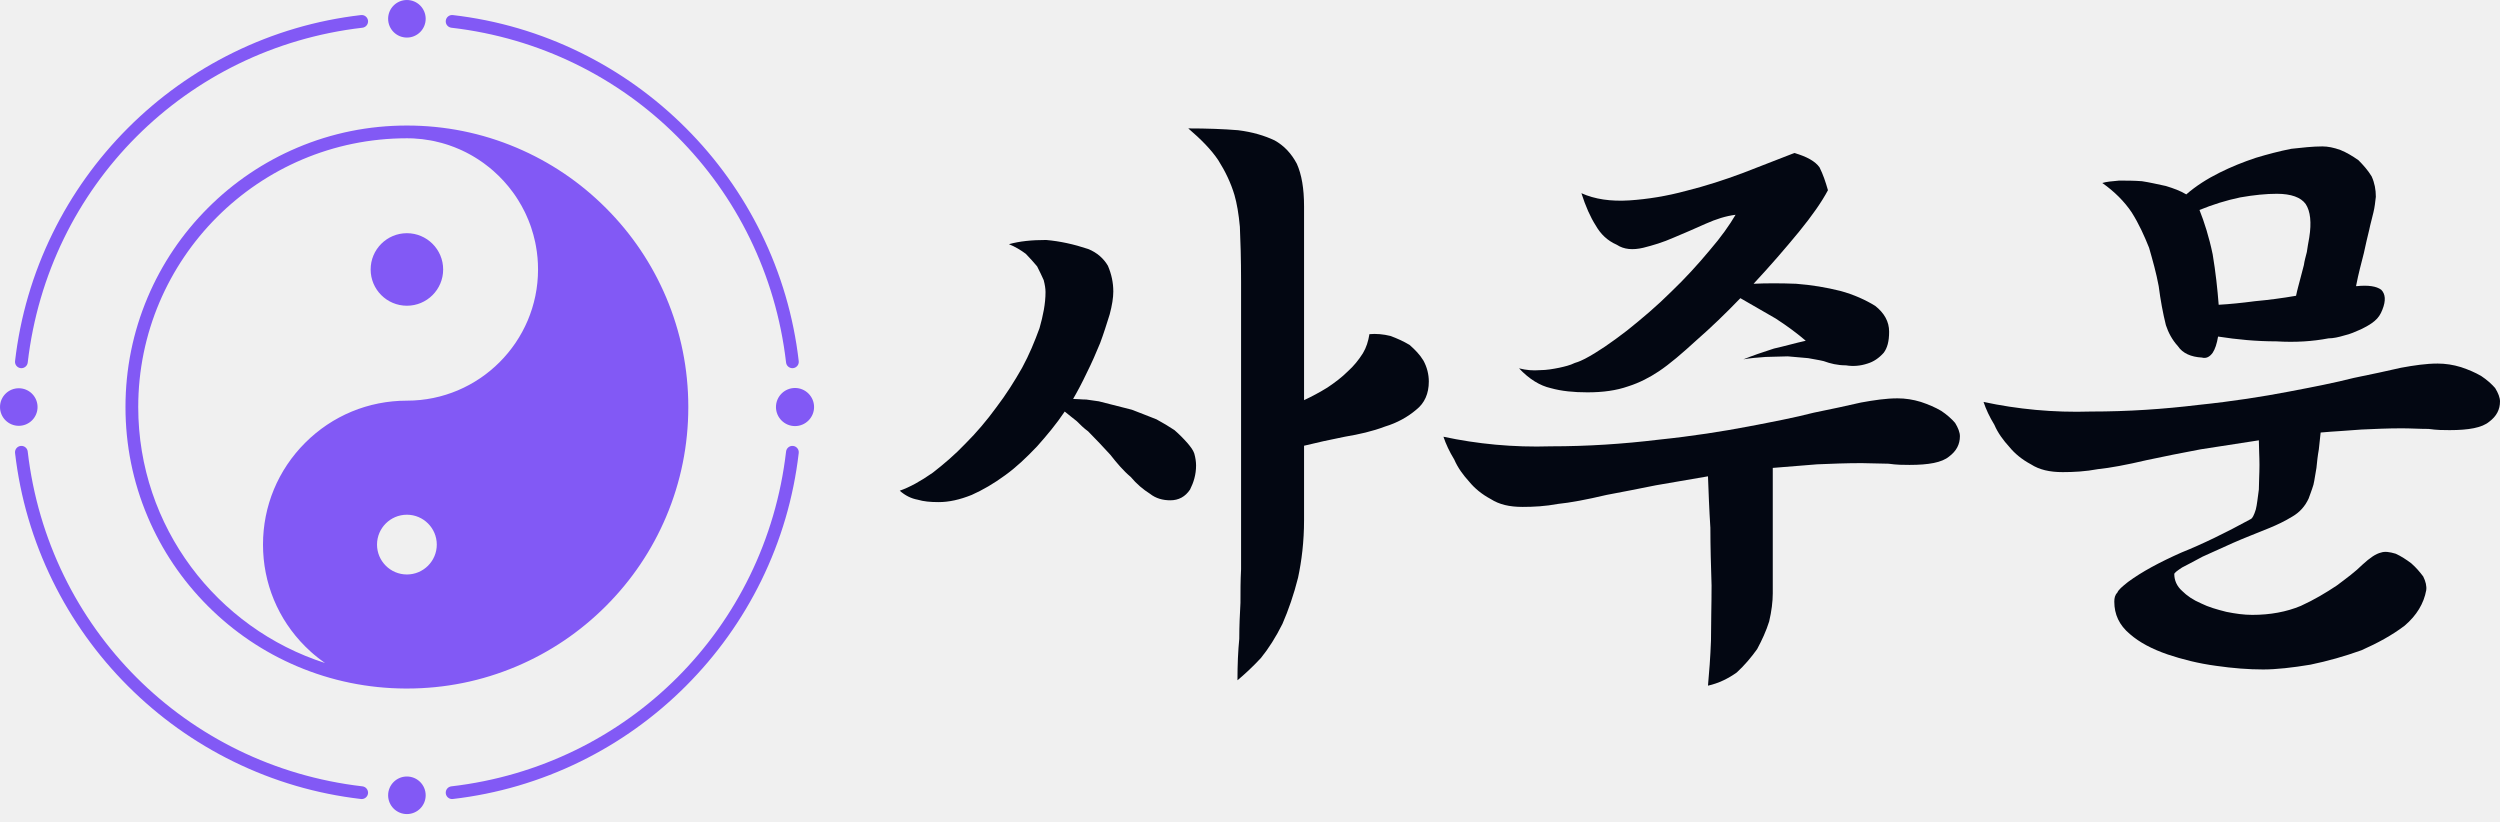
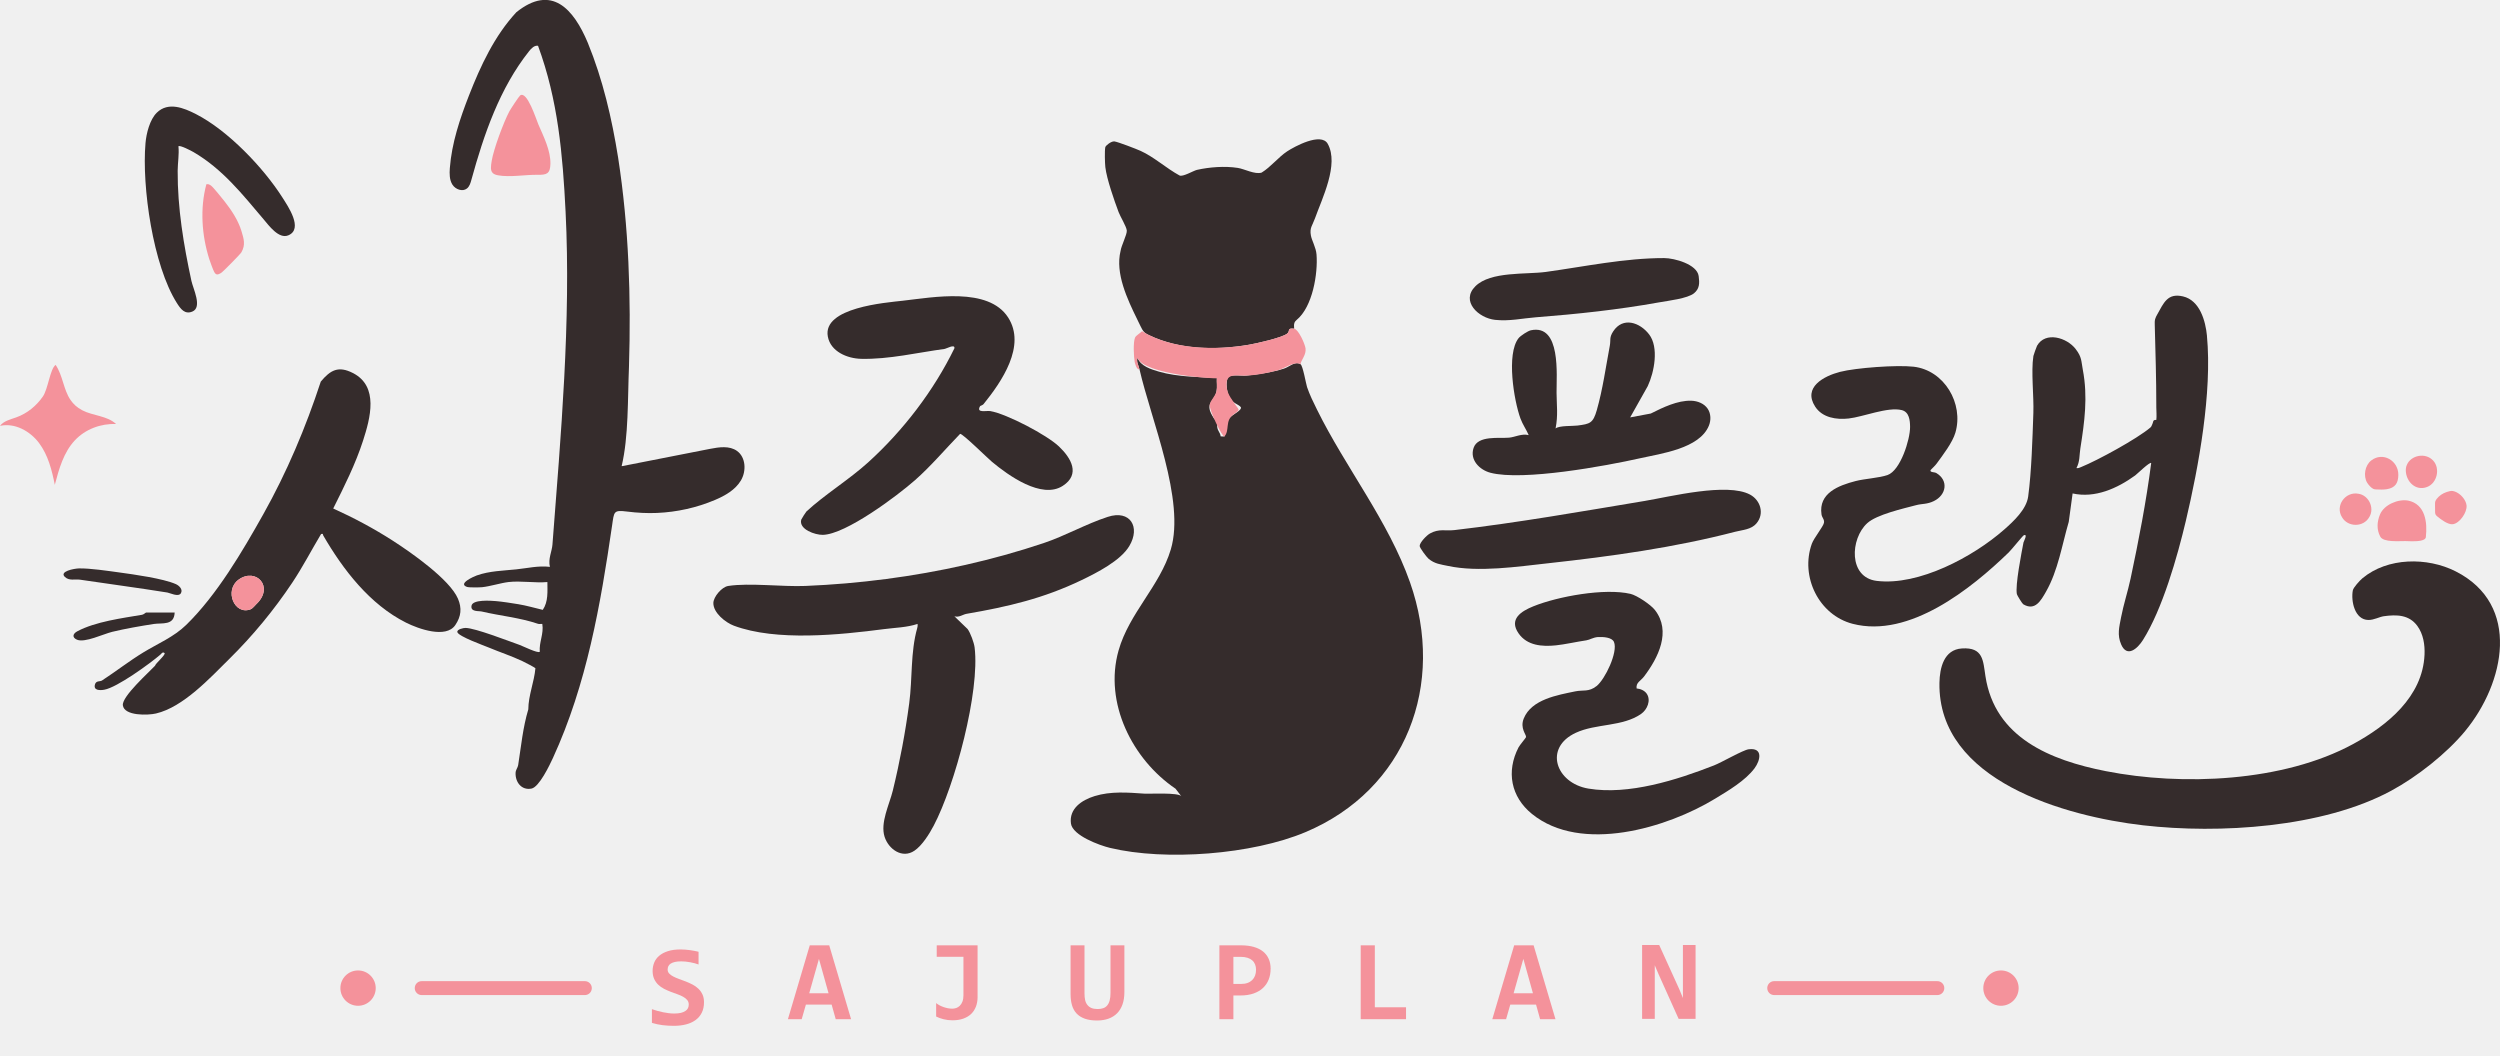
- <svg xmlns="http://www.w3.org/2000/svg" width="140" height="46" viewBox="0 0 140 46" fill="none">
-   <g clip-path="url(#clip0_6_2574)">
-     <g clip-path="url(#clip1_6_2574)">
-       <path d="M22.787 7.744C22.589 7.744 22.43 7.584 22.43 7.387C22.43 7.189 22.589 7.03 22.787 7.03C20.659 7.03 18.595 7.446 16.652 8.268C14.776 9.063 13.09 10.199 11.643 11.647C10.196 13.095 9.06 14.78 8.266 16.657C7.444 18.601 7.027 20.666 7.027 22.794C7.027 24.922 7.444 26.986 8.266 28.93C9.06 30.807 10.196 32.493 11.643 33.941C13.09 35.388 14.776 36.525 16.652 37.319C18.572 38.131 20.609 38.548 22.709 38.558C21.075 38.542 19.519 38.044 18.204 37.13C12.142 35.187 7.741 29.494 7.741 22.794C7.741 14.495 14.49 7.744 22.787 7.744ZM24.817 15.09C24.817 16.212 23.908 17.121 22.787 17.121C21.665 17.121 20.756 16.212 20.756 15.09C20.756 13.969 21.665 13.059 22.787 13.059C23.908 13.059 24.817 13.969 24.817 15.09ZM37.307 16.657C36.513 14.78 35.377 13.095 33.929 11.647C32.483 10.199 30.797 9.063 28.921 8.268C26.978 7.446 24.914 7.03 22.787 7.03C22.589 7.03 22.43 7.189 22.43 7.387C22.43 7.584 22.589 7.744 22.787 7.744H22.789C22.863 7.744 22.936 7.745 23.008 7.747C23.061 7.748 23.114 7.751 23.167 7.753C23.489 7.77 23.805 7.807 24.115 7.864C24.165 7.873 24.215 7.883 24.265 7.893C24.291 7.899 24.318 7.904 24.344 7.91C24.473 7.938 24.601 7.969 24.727 8.004C24.799 8.024 24.87 8.044 24.94 8.066C24.979 8.078 25.018 8.09 25.056 8.103C25.085 8.112 25.113 8.121 25.142 8.131C25.34 8.199 25.536 8.274 25.726 8.358C25.78 8.382 25.834 8.406 25.887 8.431C25.888 8.431 25.888 8.432 25.889 8.432C25.942 8.457 25.995 8.482 26.047 8.508C26.075 8.522 26.102 8.536 26.129 8.549C26.182 8.576 26.234 8.604 26.286 8.633C26.338 8.661 26.39 8.69 26.441 8.719C26.492 8.749 26.542 8.778 26.592 8.809C26.726 8.89 26.857 8.976 26.985 9.066C27.026 9.094 27.067 9.123 27.107 9.152C27.206 9.225 27.303 9.299 27.398 9.376C27.44 9.41 27.482 9.445 27.523 9.48C27.523 9.48 27.524 9.481 27.524 9.481C27.563 9.513 27.601 9.546 27.639 9.58C28.042 9.935 28.406 10.334 28.723 10.769C28.758 10.816 28.791 10.864 28.825 10.912C28.849 10.946 28.872 10.98 28.895 11.015C28.936 11.076 28.976 11.138 29.015 11.201C29.142 11.404 29.26 11.614 29.367 11.83C29.393 11.882 29.419 11.935 29.444 11.988C29.444 11.989 29.444 11.989 29.444 11.989C29.492 12.092 29.538 12.197 29.581 12.302C29.585 12.312 29.589 12.322 29.593 12.332C29.622 12.403 29.65 12.474 29.676 12.546C29.682 12.56 29.687 12.576 29.693 12.59C29.71 12.639 29.727 12.688 29.744 12.737C29.834 13.002 29.909 13.275 29.969 13.553C29.984 13.626 29.999 13.7 30.012 13.775C30.09 14.202 30.13 14.641 30.13 15.09C30.13 19.141 26.836 22.437 22.786 22.437C20.634 22.437 18.61 23.275 17.088 24.798C15.566 26.32 14.728 28.344 14.728 30.497C14.728 32.651 15.566 34.675 17.088 36.197C17.184 36.293 17.282 36.386 17.381 36.476C17.4 36.493 17.419 36.51 17.438 36.527C17.457 36.544 17.476 36.56 17.494 36.576C17.516 36.595 17.537 36.614 17.558 36.632C17.733 36.781 17.912 36.922 18.097 37.055C18.116 37.069 18.136 37.083 18.155 37.096C18.171 37.108 18.187 37.119 18.203 37.13C19.519 38.044 21.075 38.542 22.708 38.558C22.734 38.558 22.76 38.558 22.786 38.558C24.913 38.558 26.977 38.141 28.921 37.319C30.797 36.525 32.482 35.388 33.929 33.941C35.377 32.493 36.513 30.807 37.307 28.93C38.128 26.986 38.545 24.922 38.545 22.794C38.545 20.666 38.128 18.601 37.307 16.657H37.307ZM22.787 32.171C21.863 32.171 21.113 31.42 21.113 30.497C21.113 29.575 21.863 28.824 22.787 28.824C23.709 28.824 24.46 29.574 24.46 30.497C24.46 31.421 23.709 32.171 22.787 32.171ZM1.198 20.618C1.185 20.618 1.171 20.617 1.157 20.616C0.961 20.593 0.821 20.416 0.843 20.22C1.132 17.729 1.838 15.325 2.94 13.077C4.013 10.887 5.435 8.899 7.165 7.168C8.895 5.437 10.883 4.015 13.072 2.941C15.32 1.838 17.722 1.133 20.213 0.844C20.409 0.821 20.586 0.961 20.609 1.157C20.631 1.353 20.491 1.531 20.295 1.553C10.407 2.7 2.7 10.411 1.553 20.302C1.531 20.484 1.377 20.618 1.199 20.618H1.198ZM25.318 44.747C25.139 44.747 24.985 44.613 24.964 44.431C24.941 44.235 25.081 44.058 25.277 44.035C35.166 42.887 42.873 35.177 44.02 25.286C44.043 25.09 44.22 24.949 44.416 24.972C44.611 24.995 44.752 25.172 44.729 25.368C44.44 27.859 43.735 30.263 42.633 32.511C41.559 34.701 40.137 36.689 38.407 38.42C36.677 40.151 34.69 41.573 32.5 42.647C30.252 43.749 27.85 44.455 25.359 44.744C25.345 44.745 25.331 44.746 25.318 44.746L25.318 44.747ZM44.374 20.618C44.196 20.618 44.041 20.484 44.02 20.302C42.873 10.41 35.166 2.7 25.277 1.553C25.082 1.53 24.941 1.353 24.964 1.157C24.987 0.961 25.164 0.821 25.36 0.844C27.85 1.132 30.253 1.838 32.501 2.941C34.69 4.015 36.677 5.437 38.407 7.168C40.138 8.898 41.559 10.886 42.633 13.076C43.735 15.325 44.441 17.728 44.729 20.22C44.752 20.416 44.612 20.593 44.416 20.616C44.402 20.617 44.388 20.618 44.374 20.618V20.618ZM20.255 44.747C20.241 44.747 20.227 44.746 20.213 44.744C17.722 44.455 15.32 43.75 13.072 42.647C10.883 41.573 8.895 40.151 7.165 38.42C5.435 36.69 4.013 34.701 2.94 32.511C1.838 30.263 1.132 27.86 0.843 25.368C0.821 25.172 0.961 24.995 1.157 24.972C1.353 24.949 1.53 25.09 1.552 25.286C2.699 35.178 10.407 42.888 20.295 44.035C20.491 44.058 20.631 44.235 20.609 44.431C20.587 44.613 20.433 44.747 20.254 44.747L20.255 44.747ZM23.838 1.052C23.838 1.633 23.367 2.104 22.787 2.104C22.206 2.104 21.735 1.633 21.735 1.052C21.735 0.471 22.206 0 22.787 0C23.367 0 23.838 0.471 23.838 1.052ZM23.838 44.536C23.838 45.117 23.367 45.588 22.787 45.588C22.206 45.588 21.735 45.117 21.735 44.536C21.735 43.955 22.206 43.484 22.787 43.484C23.367 43.484 23.838 43.955 23.838 44.536ZM45.573 22.794C45.573 23.375 45.102 23.846 44.521 23.846C43.94 23.846 43.469 23.375 43.469 22.794C43.469 22.213 43.94 21.742 44.521 21.742C45.102 21.742 45.573 22.213 45.573 22.794ZM2.103 22.794C2.103 23.375 1.633 23.846 1.052 23.846C0.471 23.846 0 23.375 0 22.794C0 22.213 0.471 21.742 1.052 21.742C1.633 21.742 2.103 22.213 2.103 22.794ZM44.521 23.861C43.933 23.861 43.454 23.382 43.454 22.794C43.454 22.206 43.933 21.727 44.521 21.727C45.109 21.727 45.588 22.206 45.588 22.794C45.588 23.382 45.109 23.861 44.521 23.861ZM44.521 21.757C43.949 21.757 43.484 22.222 43.484 22.794C43.484 23.366 43.949 23.831 44.521 23.831C45.093 23.831 45.558 23.366 45.558 22.794C45.558 22.222 45.093 21.757 44.521 21.757Z" fill="#8259F5" />
+ <svg xmlns="http://www.w3.org/2000/svg" width="90" height="38" viewBox="0 0 90 38" fill="none">
+   <g clip-path="url(#clip0_1_509)">
+     <g clip-path="url(#clip1_1_509)">
+       <path d="M41.021 13.293C40.992 13.162 40.897 13.008 40.953 12.883C41.056 13.179 41.445 13.3 41.732 13.382C42.398 13.572 43.119 13.566 43.806 13.612C43.797 13.765 43.826 13.93 43.796 14.081C43.709 14.507 43.322 14.487 43.702 15.063C43.747 15.131 43.842 15.164 43.846 15.172C43.861 15.2 43.81 15.288 43.818 15.357C43.837 15.533 43.928 15.561 43.944 15.71C43.98 15.707 44.071 15.72 44.08 15.711C44.101 15.69 44.17 15.216 44.206 15.13C44.281 14.947 44.651 14.827 44.675 14.686C44.689 14.598 44.366 14.507 44.33 14.389C44.156 14.264 44.096 13.671 44.235 13.563C44.346 13.476 44.711 13.538 44.878 13.521C45.307 13.478 45.814 13.399 46.224 13.27C46.429 13.205 46.614 12.99 46.818 13.111C46.904 13.162 47.017 13.825 47.054 13.935C47.149 14.214 47.28 14.48 47.411 14.744C48.443 16.837 49.983 18.757 50.76 20.963C52.055 24.64 50.624 28.432 46.994 29.958C45.08 30.763 41.962 31.005 39.96 30.524C39.581 30.433 38.613 30.079 38.554 29.648C38.482 29.114 38.939 28.803 39.407 28.659C39.99 28.48 40.599 28.529 41.196 28.571C41.383 28.584 42.418 28.522 42.528 28.665L42.32 28.394C40.767 27.343 39.735 25.302 40.268 23.419C40.649 22.071 41.756 21.095 42.149 19.78C42.677 18.012 41.432 15.099 41.022 13.294L41.021 13.293Z" fill="#352C2C" />
+       <path d="M22.395 16.781C23.45 16.574 24.506 16.367 25.561 16.159C25.889 16.095 26.26 16.039 26.531 16.233C26.852 16.462 26.874 16.962 26.671 17.3C26.468 17.638 26.103 17.844 25.74 17.998C25.08 18.278 24.369 18.435 23.653 18.466C23.294 18.482 22.937 18.461 22.58 18.417C22.081 18.355 22.11 18.412 22.034 18.926C21.621 21.758 21.125 24.633 19.905 27.288C19.787 27.544 19.411 28.334 19.134 28.389C18.775 28.46 18.546 28.156 18.561 27.82C18.566 27.71 18.639 27.64 18.654 27.544C18.759 26.873 18.824 26.184 19.019 25.537C19.022 25.035 19.23 24.557 19.275 24.057C19.26 24.03 18.873 23.832 18.801 23.798C18.412 23.615 17.97 23.469 17.599 23.313C17.41 23.234 16.503 22.91 16.465 22.757C16.439 22.653 16.694 22.603 16.763 22.605C17.124 22.616 18.279 23.067 18.699 23.215C18.823 23.259 19.364 23.53 19.432 23.464C19.403 23.115 19.582 22.819 19.523 22.461C19.475 22.456 19.412 22.473 19.368 22.457C18.705 22.233 18.011 22.172 17.345 22.015C17.232 21.988 16.932 22.036 16.975 21.805C17.017 21.575 17.67 21.624 17.856 21.64C18.084 21.659 18.432 21.714 18.658 21.751C18.954 21.799 19.249 21.887 19.54 21.955C19.742 21.659 19.707 21.292 19.706 20.954C19.264 20.993 18.743 20.903 18.312 20.953C18.028 20.986 17.647 21.109 17.357 21.139C17.26 21.149 16.886 21.154 16.814 21.13C16.463 21.014 17.066 20.75 17.163 20.716C17.627 20.552 18.107 20.547 18.586 20.497C18.991 20.455 19.377 20.358 19.797 20.407C19.726 20.123 19.87 19.849 19.888 19.608C20.19 15.672 20.558 11.568 20.361 7.62C20.258 5.563 20.089 3.6 19.369 1.648C19.239 1.627 19.13 1.738 19.049 1.84C17.987 3.177 17.421 4.835 16.968 6.481C16.937 6.593 16.902 6.712 16.811 6.785C16.652 6.913 16.396 6.819 16.287 6.647C16.178 6.474 16.179 6.256 16.194 6.052C16.263 5.149 16.555 4.278 16.884 3.435C17.305 2.359 17.804 1.289 18.588 0.441C19.857 -0.579 20.648 0.317 21.161 1.541C21.703 2.864 22.028 4.269 22.253 5.679C22.638 8.168 22.721 10.695 22.643 13.206C22.595 14.351 22.632 15.727 22.379 16.781L22.393 16.779L22.395 16.781Z" fill="#352C2C" />
+       <path d="M88.745 26.319C88.073 27.131 87.009 27.968 86.081 28.468C83.619 29.798 79.891 30.026 77.151 29.711C74.366 29.39 69.759 28.115 69.82 24.58C69.83 24.045 69.979 23.386 70.628 23.344C71.4 23.293 71.39 23.784 71.476 24.343C71.812 26.551 73.801 27.367 75.814 27.762C78.559 28.301 82.193 28.152 84.708 26.788C85.941 26.12 87.216 25.085 87.283 23.57C87.299 23.207 87.239 22.826 87.024 22.533C86.725 22.125 86.272 22.121 85.817 22.184C85.66 22.206 85.464 22.32 85.266 22.319C84.768 22.318 84.629 21.634 84.702 21.253C84.722 21.149 84.955 20.895 85.045 20.82C85.952 20.06 87.385 20.054 88.4 20.567C90.779 21.769 90.167 24.597 88.744 26.319H88.745Z" fill="#352C2C" />
+       <path d="M40.945 11.507C40.584 10.772 40.141 9.837 40.341 9.032C40.366 8.843 40.574 8.445 40.565 8.303C40.556 8.161 40.33 7.798 40.27 7.636C40.11 7.208 39.844 6.449 39.792 6.016C39.776 5.876 39.764 5.42 39.791 5.298C39.803 5.241 40.006 5.076 40.12 5.091C40.251 5.109 40.91 5.363 41.062 5.432C41.544 5.65 41.991 6.061 42.461 6.316C42.578 6.379 42.961 6.145 43.093 6.115C43.547 6.013 44.094 5.973 44.557 6.044C44.801 6.081 45.173 6.289 45.418 6.214C45.751 6.011 46.024 5.654 46.339 5.448C46.595 5.28 47.558 4.752 47.798 5.177C48.213 5.915 47.592 7.15 47.339 7.861C47.245 8.124 47.141 8.198 47.192 8.477C47.225 8.662 47.376 8.911 47.395 9.162C47.448 9.844 47.258 11.038 46.682 11.515C46.665 11.528 46.649 11.543 46.636 11.56C46.565 11.65 46.587 11.724 46.59 11.834C46.314 11.801 46.461 11.92 46.336 12.013C46.137 12.162 45.236 12.365 44.955 12.412C43.775 12.613 42.473 12.593 41.373 12.071C41.313 12.042 41.252 12.012 41.203 11.966C41.139 11.906 41.1 11.826 41.062 11.748C41.024 11.67 40.985 11.591 40.945 11.508L40.945 11.507Z" fill="#352C2C" />
+       <path d="M38.939 20.883C37.567 21.543 36.288 21.841 34.794 22.098C34.657 22.122 34.529 22.237 34.358 22.187L34.834 22.646C34.937 22.786 35.065 23.137 35.086 23.307C35.282 24.896 34.379 28.269 33.614 29.722C33.457 30.021 33.201 30.434 32.92 30.625C32.483 30.923 31.993 30.575 31.847 30.131C31.68 29.62 32.018 28.966 32.142 28.458C32.395 27.422 32.592 26.373 32.732 25.316C32.851 24.425 32.774 23.476 33.021 22.608C33.035 22.559 33.039 22.512 33.033 22.461C32.645 22.59 32.232 22.595 31.828 22.648C30.239 22.855 27.946 23.095 26.42 22.525C26.118 22.412 25.676 22.062 25.681 21.707C25.685 21.485 25.983 21.131 26.213 21.095C26.977 20.975 28.166 21.129 28.996 21.094C30.935 21.013 32.869 20.764 34.763 20.335C35.709 20.121 36.646 19.861 37.566 19.553C38.359 19.287 39.09 18.864 39.88 18.607C40.691 18.343 41.063 18.976 40.656 19.656C40.338 20.189 39.482 20.621 38.939 20.883H38.939Z" fill="#352C2C" />
+       <path d="M11.996 18.306C12.737 18.641 13.459 19.027 14.144 19.467C14.794 19.885 16.188 20.857 16.486 21.552C16.633 21.896 16.601 22.19 16.392 22.501C16.058 22.999 15.059 22.637 14.617 22.415C13.314 21.762 12.352 20.51 11.638 19.28C11.615 19.242 11.651 19.205 11.56 19.223C11.213 19.802 10.9 20.408 10.525 20.971C9.864 21.962 9.101 22.887 8.253 23.723C7.561 24.407 6.596 25.458 5.614 25.686C5.329 25.753 4.475 25.78 4.423 25.392C4.38 25.078 5.359 24.206 5.581 23.967C5.594 23.887 5.982 23.562 5.923 23.51C5.855 23.451 5.806 23.539 5.773 23.567C5.393 23.892 4.215 24.75 3.753 24.83C3.593 24.858 3.353 24.86 3.42 24.636C3.462 24.496 3.601 24.544 3.672 24.498C4.174 24.171 4.648 23.799 5.16 23.487C5.682 23.169 6.26 22.93 6.703 22.497C7.81 21.417 8.721 19.861 9.474 18.521C10.327 17.003 11.006 15.392 11.548 13.738C11.899 13.318 12.184 13.164 12.703 13.428C13.647 13.909 13.329 15.056 13.073 15.854C12.8 16.703 12.393 17.511 11.996 18.306H11.996ZM9.228 21.75C9.889 21.12 9.209 20.422 8.593 20.865C8.061 21.248 8.437 22.162 9.024 21.934C9.093 21.907 9.174 21.802 9.228 21.75Z" fill="#352C2C" />
+       <path d="M35.281 14.625C35.136 14.883 35.503 14.774 35.656 14.8C36.245 14.903 37.686 15.656 38.124 16.074C38.563 16.492 38.902 17.074 38.261 17.49C37.5 17.985 36.291 17.11 35.706 16.621C35.557 16.497 34.647 15.599 34.564 15.619C34.039 16.16 33.507 16.788 32.943 17.284C32.295 17.855 30.447 19.239 29.621 19.255C29.35 19.26 28.753 19.06 28.844 18.709C28.85 18.686 29.01 18.433 29.031 18.414C29.679 17.812 30.571 17.265 31.254 16.645C32.514 15.502 33.612 14.07 34.358 12.54C34.389 12.37 34.066 12.553 34.012 12.56C33.035 12.692 32.002 12.941 31.003 12.918C30.501 12.907 29.903 12.658 29.802 12.117C29.605 11.069 31.889 10.896 32.5 10.826C33.589 10.704 35.579 10.323 36.292 11.428C36.951 12.45 36.06 13.741 35.407 14.549C35.373 14.591 35.291 14.606 35.28 14.625H35.281Z" fill="#352C2C" />
+       <path d="M58.918 24.784C59.057 24.796 59.207 24.859 59.286 24.979C59.439 25.21 59.307 25.542 59.08 25.701C58.412 26.167 57.463 26.042 56.734 26.378C55.564 26.916 56.007 28.19 57.18 28.389C58.628 28.633 60.372 28.077 61.706 27.554C61.979 27.447 62.749 27 62.952 26.974C63.474 26.907 63.38 27.367 63.163 27.659C62.832 28.104 62.212 28.468 61.745 28.752C60.023 29.802 56.923 30.739 55.15 29.301C54.392 28.686 54.219 27.775 54.667 26.906C54.71 26.822 54.933 26.563 54.938 26.536C54.953 26.445 54.71 26.222 54.856 25.863C55.136 25.178 56.065 25.023 56.711 24.889C56.994 24.83 57.196 24.921 57.478 24.697C57.782 24.456 58.255 23.471 58.103 23.111C58.031 22.939 57.704 22.925 57.529 22.934C57.355 22.944 57.238 23.032 57.108 23.052C56.767 23.102 56.326 23.201 56.012 23.233C55.518 23.284 54.977 23.244 54.67 22.803C54.311 22.29 54.759 22.006 55.199 21.828C56.082 21.47 57.769 21.163 58.697 21.379C58.927 21.432 59.426 21.767 59.576 21.959C60.177 22.731 59.694 23.683 59.186 24.354C59.064 24.515 58.888 24.57 58.918 24.785V24.784Z" fill="#352C2C" />
+       <path d="M58.686 15.026C58.686 15.026 59.429 14.888 59.429 14.887C59.857 14.671 60.393 14.41 60.886 14.426C61.114 14.433 61.35 14.526 61.477 14.715C61.596 14.892 61.6 15.13 61.519 15.327C61.179 16.152 59.794 16.328 59.04 16.498C57.815 16.773 54.822 17.325 53.655 17.019C53.262 16.916 52.902 16.552 53.05 16.122C53.207 15.666 53.966 15.788 54.326 15.756C54.547 15.736 54.777 15.601 55.033 15.664C54.946 15.461 54.815 15.28 54.738 15.07C54.499 14.419 54.223 12.739 54.668 12.175C54.737 12.087 55.005 11.912 55.112 11.89C56.204 11.658 56.031 13.508 56.036 14.139C56.039 14.597 56.095 14.941 56.001 15.423C56.001 15.424 56.001 15.425 56.001 15.425C56.126 15.316 56.625 15.342 56.787 15.32C57.243 15.261 57.35 15.236 57.486 14.762C57.7 14.01 57.81 13.207 57.953 12.447C57.993 12.233 57.926 12.158 58.075 11.93C58.424 11.393 59.036 11.605 59.369 12.039C59.725 12.505 59.556 13.395 59.318 13.902L58.686 15.026Z" fill="#352C2C" />
+       <path d="M63.233 18.842C63.041 19.068 62.732 19.075 62.464 19.144C60.285 19.713 57.986 20.03 55.746 20.276C54.626 20.399 53.232 20.611 52.124 20.373C51.865 20.317 51.651 20.303 51.426 20.113C51.358 20.055 51.108 19.724 51.108 19.655C51.109 19.529 51.362 19.269 51.479 19.205C51.807 19.023 52.03 19.121 52.361 19.083C54.641 18.818 56.964 18.407 59.208 18.034C60.117 17.882 62.176 17.364 63.001 17.805C63.382 18.01 63.526 18.498 63.233 18.841V18.842Z" fill="#352C2C" />
+       <path d="M6.424 5.265C6.453 5.556 6.398 5.865 6.396 6.147C6.389 7.492 6.612 8.82 6.891 10.112C6.952 10.396 7.293 11.064 6.925 11.216C6.655 11.329 6.506 11.128 6.367 10.909C5.511 9.556 5.102 6.726 5.238 5.152C5.268 4.804 5.392 4.303 5.647 4.055C6.055 3.657 6.615 3.882 7.057 4.109C8.205 4.697 9.479 6.029 10.168 7.112C10.367 7.425 10.928 8.239 10.382 8.471C10.038 8.618 9.679 8.118 9.483 7.887C8.727 6.996 8.01 6.084 6.967 5.476C6.885 5.428 6.477 5.215 6.424 5.265Z" fill="#352C2C" />
+       <path d="M59.91 9.291C60.278 9.291 61.095 9.515 61.152 9.938C61.187 10.194 61.186 10.389 60.988 10.555C60.762 10.746 60.04 10.829 59.722 10.886C58.261 11.149 56.791 11.306 55.285 11.423C54.798 11.461 54.344 11.57 53.824 11.515C53.228 11.452 52.571 10.843 53.115 10.304C53.663 9.761 54.94 9.887 55.652 9.789C57.056 9.595 58.488 9.29 59.909 9.291H59.91Z" fill="#352C2C" />
+       <path d="M46.59 11.833C46.742 11.852 46.98 12.383 47 12.544C47.028 12.778 46.849 12.94 46.818 13.11C46.611 12.987 46.245 13.261 46.032 13.321C45.631 13.432 45.2 13.517 44.783 13.523C44.54 13.526 44.176 13.435 44.157 13.788C44.137 14.144 44.311 14.321 44.486 14.588C44.607 14.772 44.67 14.736 44.397 14.929C44.094 15.143 44.275 15.503 44.079 15.71C44.018 15.774 43.515 14.745 43.55 14.565C43.584 14.392 43.757 14.265 43.795 14.081C43.825 13.93 43.796 13.765 43.805 13.612C43.803 13.654 41.163 13.484 40.952 12.882C40.896 13.008 40.991 13.162 41.021 13.292C40.921 13.33 40.857 13.075 40.849 13.031C40.815 12.838 40.789 12.325 40.862 12.153C40.895 12.075 41.092 11.961 41.112 11.924C42.188 12.583 43.734 12.619 44.954 12.412C45.235 12.364 46.135 12.161 46.335 12.012C46.459 11.919 46.313 11.8 46.589 11.833L46.59 11.833Z" fill="#F4929B" />
+       <path d="M2.54 14.4C2.637 14.541 2.767 14.668 2.957 14.768C3.35 14.974 3.856 14.962 4.179 15.265C3.631 15.242 3.072 15.451 2.697 15.85C2.29 16.282 2.124 16.881 1.973 17.454C1.868 16.924 1.73 16.382 1.406 15.949C1.081 15.516 0.528 15.214 0 15.331C0.135 15.152 0.376 15.1 0.588 15.024C0.976 14.885 1.307 14.614 1.541 14.278C1.734 14.001 1.8 13.28 2.003 13.136C2.267 13.53 2.281 14.021 2.54 14.4L2.54 14.4Z" fill="#F4929B" />
+       <path d="M17.737 6.226C17.651 6.139 17.668 5.996 17.701 5.793C17.771 5.364 18.126 4.41 18.336 4.01C18.377 3.932 18.681 3.47 18.723 3.438C18.973 3.248 19.301 4.292 19.38 4.477C19.567 4.911 19.828 5.422 19.815 5.906C19.805 6.258 19.678 6.297 19.357 6.293C18.91 6.286 18.361 6.389 17.928 6.311C17.837 6.294 17.776 6.266 17.737 6.227L17.737 6.226Z" fill="#F4929B" />
+       <path d="M8.087 7.253C8.333 7.564 8.576 7.934 8.691 8.314C8.776 8.595 8.846 8.81 8.691 9.082C8.651 9.151 8.026 9.788 7.955 9.829C7.849 9.89 7.781 9.916 7.713 9.793C7.669 9.712 7.568 9.434 7.535 9.332C7.264 8.48 7.194 7.506 7.429 6.634C7.5 6.62 7.534 6.641 7.591 6.677C7.668 6.727 8.003 7.148 8.087 7.253Z" fill="#F4929B" />
+       <path d="M86.819 19.486C86.718 19.485 86.631 19.479 86.593 19.479C86.379 19.474 85.807 19.534 85.69 19.319C85.552 19.065 85.572 18.775 85.682 18.516C85.829 18.169 86.334 17.955 86.693 18.021C87.311 18.149 87.392 18.804 87.33 19.339C87.315 19.471 87.035 19.489 86.82 19.486H86.819Z" fill="#F4929B" />
+       <path d="M6.51 21.36C6.421 21.502 6.11 21.344 6.026 21.331C4.97 21.162 3.936 21.026 2.883 20.869C2.694 20.84 2.5 20.92 2.339 20.773C2.118 20.57 2.669 20.467 2.842 20.463C3.242 20.454 3.889 20.553 4.295 20.608C4.821 20.68 5.869 20.825 6.33 21.028C6.452 21.082 6.595 21.223 6.51 21.36H6.51Z" fill="#352C2C" />
+       <path d="M6.288 22.05C6.271 22.53 5.84 22.417 5.537 22.463C5.092 22.531 4.484 22.637 4.04 22.746C3.718 22.825 3.054 23.148 2.774 23.03C2.589 22.952 2.614 22.816 2.786 22.725C3.444 22.377 4.394 22.255 5.114 22.132C5.174 22.122 5.248 22.05 5.261 22.05H6.288Z" fill="#352C2C" />
+       <path d="M85.448 17.604C85.365 17.57 85.264 17.453 85.22 17.382C85.07 17.135 85.137 16.753 85.364 16.577C85.782 16.253 86.343 16.58 86.34 17.096C86.338 17.39 86.229 17.562 85.926 17.611C85.801 17.631 85.674 17.626 85.547 17.62C85.518 17.619 85.489 17.617 85.461 17.609C85.457 17.607 85.452 17.606 85.448 17.604V17.604Z" fill="#F4929B" />
+       <path d="M86.648 16.733C86.794 16.392 87.312 16.276 87.595 16.582C87.853 16.861 87.742 17.394 87.371 17.533C86.968 17.684 86.627 17.349 86.609 16.953C86.606 16.872 86.62 16.798 86.648 16.733H86.648Z" fill="#F4929B" />
+       <path d="M88.375 17.695C88.578 17.769 88.773 17.987 88.796 18.194C88.823 18.433 88.557 18.836 88.302 18.872C88.13 18.896 87.866 18.694 87.743 18.592C87.718 18.571 87.693 18.549 87.679 18.52C87.664 18.488 87.663 18.451 87.663 18.416C87.662 18.328 87.662 18.242 87.661 18.154C87.661 18.12 87.661 18.084 87.67 18.052C87.681 18.017 87.701 17.985 87.724 17.957C87.814 17.843 87.939 17.759 88.076 17.714C88.14 17.693 88.234 17.663 88.302 17.676C88.326 17.68 88.351 17.687 88.375 17.696V17.695Z" fill="#F4929B" />
+       <path d="M85.294 18.615C85.088 18.987 84.522 18.987 84.311 18.618C84.057 18.206 84.431 17.688 84.901 17.774C85.273 17.828 85.49 18.283 85.299 18.607L85.294 18.615Z" fill="#F4929B" />
+       <path d="M79.451 12.091C79.4 11.553 79.193 10.81 78.586 10.67C78.03 10.541 77.894 10.905 77.657 11.327C77.629 11.379 77.6 11.431 77.585 11.487C77.568 11.552 77.569 11.62 77.571 11.686C77.597 12.663 77.627 13.639 77.627 14.616V14.661C77.628 14.801 77.645 14.989 77.627 15.118C77.49 15.105 77.521 15.202 77.49 15.255C77.462 15.302 77.463 15.35 77.412 15.393C76.932 15.799 75.516 16.573 74.92 16.814C74.863 16.837 74.817 16.864 74.752 16.851C74.88 16.611 74.854 16.389 74.892 16.147C75.044 15.182 75.167 14.291 74.982 13.314C74.921 12.994 74.952 12.864 74.725 12.567C74.41 12.152 73.635 11.919 73.334 12.447C73.316 12.478 73.207 12.785 73.202 12.817C73.114 13.383 73.223 14.255 73.201 14.869C73.168 15.799 73.136 16.97 73.014 17.875C72.952 18.337 72.491 18.765 72.151 19.064C71.043 20.04 69.078 21.097 67.561 20.912C66.537 20.787 66.607 19.394 67.22 18.835C67.561 18.523 68.513 18.31 68.988 18.184C69.204 18.128 69.371 18.159 69.618 18.039C70.07 17.82 70.156 17.297 69.71 17.031C69.632 16.985 69.464 17.014 69.502 16.92C69.577 16.841 69.659 16.773 69.723 16.684C69.939 16.387 70.29 15.934 70.394 15.576C70.7 14.529 69.996 13.327 68.887 13.201C68.288 13.133 66.815 13.24 66.242 13.387C65.661 13.537 64.893 13.941 65.347 14.64C65.607 15.04 66.113 15.115 66.552 15.066C67.074 15.008 67.963 14.637 68.464 14.764C68.733 14.832 68.761 15.135 68.763 15.369C68.765 15.824 68.417 16.939 67.95 17.102C67.643 17.208 67.133 17.232 66.798 17.319C66.186 17.478 65.462 17.753 65.574 18.518C65.592 18.641 65.687 18.697 65.662 18.824C65.636 18.958 65.299 19.37 65.225 19.578C64.803 20.757 65.478 22.143 66.698 22.458C68.733 22.983 70.96 21.199 72.314 19.887C72.422 19.782 72.819 19.284 72.858 19.269C73.014 19.206 72.851 19.497 72.845 19.53C72.772 19.916 72.544 21.07 72.607 21.388C72.615 21.431 72.801 21.732 72.836 21.753C73.262 22.008 73.473 21.621 73.657 21.299C74.09 20.542 74.234 19.607 74.475 18.787L74.614 17.764C75.422 17.944 76.223 17.581 76.865 17.117C76.933 17.068 77.394 16.617 77.443 16.669C77.263 18.066 76.989 19.475 76.701 20.83C76.603 21.288 76.447 21.764 76.359 22.222C76.291 22.577 76.214 22.858 76.362 23.2C76.572 23.684 76.945 23.356 77.141 23.048C77.85 21.929 78.384 20.041 78.689 18.757C79.154 16.79 79.641 14.131 79.45 12.092L79.451 12.091Z" fill="#352C2C" />
+       <path d="M46.636 11.56C46.649 11.543 46.665 11.528 46.681 11.514C46.669 11.531 46.651 11.545 46.636 11.56Z" fill="#F4929B" />
+       <path d="M9.228 21.75C9.174 21.802 9.092 21.907 9.024 21.934C8.436 22.162 8.06 21.248 8.593 20.865C9.208 20.422 9.889 21.12 9.228 21.75Z" fill="#F4929B" />
+       <path d="M25.344 36.08C25.344 36.225 25.317 36.351 25.264 36.458C25.21 36.565 25.136 36.654 25.039 36.723C24.943 36.793 24.828 36.845 24.695 36.879C24.562 36.913 24.417 36.93 24.26 36.93C24.12 36.93 23.986 36.922 23.855 36.906C23.724 36.89 23.596 36.862 23.469 36.824V36.33C23.531 36.352 23.596 36.372 23.664 36.391C23.732 36.41 23.8 36.427 23.869 36.441C23.937 36.455 24.005 36.466 24.073 36.474C24.141 36.483 24.207 36.487 24.271 36.487C24.366 36.487 24.447 36.479 24.513 36.463C24.579 36.446 24.633 36.424 24.675 36.395C24.717 36.367 24.748 36.333 24.767 36.294C24.786 36.254 24.795 36.211 24.795 36.163C24.795 36.098 24.776 36.044 24.739 36C24.701 35.955 24.652 35.916 24.591 35.883C24.53 35.849 24.461 35.818 24.383 35.791C24.304 35.764 24.225 35.735 24.145 35.704C24.064 35.673 23.985 35.638 23.907 35.598C23.829 35.559 23.759 35.51 23.698 35.451C23.637 35.393 23.588 35.323 23.55 35.242C23.513 35.162 23.494 35.064 23.494 34.951C23.494 34.846 23.514 34.747 23.551 34.654C23.589 34.56 23.649 34.478 23.73 34.409C23.812 34.339 23.916 34.283 24.044 34.242C24.171 34.2 24.325 34.18 24.505 34.18C24.558 34.18 24.614 34.182 24.671 34.187C24.729 34.192 24.786 34.198 24.842 34.205C24.898 34.213 24.952 34.222 25.005 34.232C25.056 34.242 25.105 34.252 25.148 34.263V34.721C25.105 34.705 25.057 34.69 25.005 34.676C24.954 34.663 24.901 34.651 24.846 34.641C24.79 34.63 24.735 34.623 24.68 34.617C24.624 34.612 24.571 34.609 24.521 34.609C24.433 34.609 24.359 34.616 24.298 34.63C24.236 34.645 24.186 34.664 24.147 34.689C24.108 34.715 24.079 34.745 24.061 34.782C24.044 34.819 24.035 34.859 24.035 34.904C24.035 34.96 24.054 35.008 24.091 35.047C24.129 35.088 24.178 35.123 24.24 35.155C24.301 35.187 24.371 35.217 24.449 35.245C24.527 35.273 24.607 35.302 24.689 35.334C24.772 35.366 24.852 35.402 24.93 35.443C25.008 35.484 25.078 35.533 25.139 35.591C25.201 35.65 25.251 35.719 25.288 35.798C25.325 35.877 25.344 35.971 25.344 36.08H25.344Z" fill="#F4929B" />
+       <path d="M30.086 36.691L29.939 36.166H29.012L28.861 36.691H28.365L29.152 34.032H29.852L30.639 36.691H30.085H30.086ZM29.482 34.52L29.132 35.758H29.828L29.482 34.52H29.482Z" fill="#F4929B" />
+       <path d="M35.193 35.895C35.193 36.02 35.173 36.134 35.134 36.237C35.094 36.34 35.037 36.428 34.961 36.502C34.885 36.575 34.79 36.631 34.678 36.671C34.565 36.712 34.435 36.731 34.285 36.731C34.175 36.731 34.07 36.718 33.968 36.692C33.866 36.667 33.777 36.634 33.701 36.595V36.111C33.735 36.139 33.775 36.165 33.82 36.19C33.866 36.214 33.914 36.236 33.966 36.254C34.018 36.272 34.071 36.286 34.125 36.297C34.179 36.307 34.233 36.312 34.286 36.312C34.33 36.312 34.377 36.304 34.425 36.288C34.473 36.272 34.516 36.244 34.554 36.206C34.592 36.169 34.623 36.119 34.648 36.057C34.672 35.995 34.684 35.919 34.684 35.828V34.445H33.722V34.032H35.193V35.896L35.193 35.895Z" fill="#F4929B" />
+       <path d="M40.478 35.712C40.478 35.882 40.455 36.031 40.41 36.159C40.364 36.287 40.299 36.394 40.214 36.48C40.129 36.565 40.026 36.629 39.904 36.673C39.782 36.716 39.645 36.738 39.493 36.738C39.322 36.738 39.176 36.716 39.054 36.673C38.932 36.629 38.833 36.567 38.757 36.486C38.681 36.404 38.626 36.305 38.592 36.189C38.558 36.072 38.541 35.941 38.541 35.796V34.032H39.042V35.766C39.042 35.855 39.05 35.935 39.065 36.004C39.081 36.073 39.108 36.132 39.147 36.179C39.185 36.227 39.234 36.264 39.292 36.288C39.351 36.312 39.424 36.325 39.512 36.325C39.595 36.325 39.664 36.314 39.721 36.293C39.779 36.272 39.826 36.238 39.864 36.191C39.902 36.144 39.931 36.084 39.949 36.011C39.969 35.938 39.978 35.849 39.978 35.745V34.032H40.478V35.712H40.478Z" fill="#F4929B" />
+       <path d="M45.742 34.879C45.742 35.017 45.719 35.145 45.673 35.262C45.627 35.38 45.559 35.481 45.468 35.566C45.377 35.652 45.264 35.718 45.128 35.766C44.992 35.813 44.835 35.837 44.656 35.837H44.402V36.691H43.898V34.032H44.676C44.849 34.032 45.001 34.051 45.133 34.088C45.266 34.126 45.377 34.18 45.467 34.252C45.557 34.324 45.625 34.412 45.672 34.517C45.719 34.622 45.743 34.743 45.743 34.879H45.742ZM45.218 34.913C45.218 34.843 45.206 34.779 45.184 34.721C45.161 34.663 45.128 34.614 45.082 34.574C45.036 34.533 44.979 34.502 44.91 34.48C44.841 34.458 44.759 34.447 44.664 34.447H44.402V35.422H44.68C44.767 35.422 44.844 35.41 44.91 35.386C44.976 35.363 45.032 35.328 45.078 35.284C45.123 35.239 45.158 35.185 45.182 35.123C45.205 35.06 45.217 34.99 45.217 34.913H45.218Z" fill="#F4929B" />
+       <path d="M48.985 36.691V34.032H49.494V36.262H50.617V36.691H48.985Z" fill="#F4929B" />
+       <path d="M55.444 36.691L55.298 36.166H54.37L54.219 36.691H53.723L54.51 34.032H55.21L55.997 36.691H55.444H55.444ZM54.84 34.52L54.49 35.758H55.186L54.841 34.52H54.84Z" fill="#F4929B" />
+       <path d="M60.431 36.68L59.718 35.093L59.572 34.751V35.854V36.68H59.116V34.021H59.731L60.457 35.618L60.585 35.929V34.755V34.021H61.041V36.68H60.431Z" fill="#F4929B" />
+       <path d="M69.744 35.321H63.871C63.733 35.321 63.621 35.433 63.621 35.572V35.572C63.621 35.711 63.733 35.823 63.871 35.823H69.744C69.883 35.823 69.995 35.711 69.995 35.572V35.572C69.995 35.433 69.883 35.321 69.744 35.321Z" fill="#F4929B" />
+       <path d="M72.035 36.208C72.386 36.208 72.671 35.923 72.671 35.572C72.671 35.221 72.386 34.936 72.035 34.936C71.684 34.936 71.399 35.221 71.399 35.572C71.399 35.923 71.684 36.208 72.035 36.208Z" fill="#F4929B" />
+       <path d="M15.181 35.823H21.055C21.193 35.823 21.305 35.711 21.305 35.572V35.572C21.305 35.433 21.193 35.321 21.055 35.321H15.181C15.043 35.321 14.931 35.433 14.931 35.572V35.572C14.931 35.711 15.043 35.823 15.181 35.823Z" fill="#F4929B" />
+       <path d="M12.89 36.208C13.241 36.208 13.526 35.923 13.526 35.572C13.526 35.221 13.241 34.936 12.89 34.936C12.539 34.936 12.254 35.221 12.254 35.572C12.254 35.923 12.539 36.208 12.89 36.208Z" fill="#F4929B" />
    </g>
-     <path d="M111.078 22.508C112.959 22.912 114.975 23.113 117.091 23.046C119.174 23.046 121.155 22.912 123.104 22.676C125.052 22.475 126.732 22.206 128.142 21.937C129.553 21.669 130.762 21.433 131.804 21.165C132.812 20.963 133.718 20.762 134.457 20.594C135.196 20.459 135.868 20.359 136.507 20.359C136.943 20.359 137.38 20.426 137.817 20.56C138.22 20.695 138.623 20.862 138.959 21.064C139.261 21.265 139.53 21.501 139.731 21.736C139.899 22.005 140 22.273 140 22.475C140 22.945 139.798 23.315 139.395 23.617C138.992 23.953 138.253 24.087 137.178 24.087C136.842 24.087 136.473 24.087 136.003 24.02C135.499 24.02 134.995 23.986 134.491 23.986C133.718 23.986 132.979 24.02 132.24 24.054C131.468 24.121 130.695 24.154 129.956 24.221C129.923 24.524 129.889 24.826 129.855 25.162C129.788 25.532 129.755 25.867 129.721 26.203C129.654 26.539 129.62 26.875 129.553 27.144C129.452 27.48 129.352 27.715 129.284 27.916C129.083 28.353 128.781 28.689 128.377 28.924C127.941 29.193 127.504 29.395 127.101 29.562C126.362 29.865 125.657 30.134 125.052 30.402L123.339 31.175C122.835 31.444 122.465 31.645 122.197 31.779C121.894 31.981 121.76 32.082 121.76 32.149C121.76 32.485 121.894 32.821 122.197 33.09C122.465 33.358 122.801 33.593 123.272 33.795C123.675 33.996 124.145 34.131 124.682 34.265C125.186 34.366 125.657 34.433 126.127 34.433C127.135 34.433 128.042 34.265 128.848 33.929C129.587 33.593 130.259 33.19 130.863 32.787C131.401 32.384 131.905 32.015 132.308 31.611C132.711 31.242 133.047 31.007 133.349 30.94C133.551 30.872 133.819 30.906 134.155 31.007C134.457 31.141 134.76 31.343 135.029 31.544C135.297 31.779 135.499 32.015 135.7 32.283C135.835 32.552 135.902 32.821 135.868 33.056C135.734 33.795 135.331 34.467 134.659 35.038C133.954 35.575 133.147 36.012 132.24 36.415C131.3 36.751 130.359 37.02 129.385 37.221C128.377 37.389 127.471 37.49 126.732 37.49C125.925 37.49 125.052 37.423 124.111 37.288C123.104 37.154 122.197 36.919 121.391 36.65C120.517 36.348 119.812 35.978 119.274 35.508C118.67 35.004 118.401 34.4 118.401 33.694C118.401 33.493 118.435 33.325 118.569 33.19C118.636 33.022 118.838 32.854 119.174 32.586C119.946 32.015 120.954 31.477 122.163 30.94C123.339 30.469 124.649 29.831 126.06 29.059C126.127 29.025 126.228 28.857 126.328 28.521C126.396 28.252 126.429 27.883 126.496 27.413C126.496 27.01 126.53 26.539 126.53 26.035C126.53 25.565 126.496 25.095 126.496 24.658L123.238 25.162C122.163 25.364 121.155 25.565 120.215 25.767C119.073 26.035 118.166 26.203 117.494 26.271C116.789 26.405 116.117 26.439 115.512 26.439C114.773 26.439 114.202 26.304 113.732 26.002C113.228 25.733 112.825 25.397 112.523 25.028C112.187 24.658 111.884 24.255 111.683 23.785C111.414 23.348 111.212 22.912 111.078 22.508ZM117.729 10.248C117.931 10.181 118.267 10.147 118.67 10.113C119.073 10.113 119.476 10.113 119.946 10.147C120.383 10.214 120.82 10.315 121.29 10.416C121.726 10.55 122.096 10.684 122.432 10.886C122.969 10.416 123.608 10.012 124.279 9.677C124.951 9.341 125.623 9.072 126.328 8.837C127 8.635 127.638 8.467 128.31 8.333C128.915 8.266 129.52 8.199 130.057 8.199C130.359 8.199 130.695 8.266 131.065 8.4C131.401 8.535 131.737 8.736 132.072 8.971C132.341 9.24 132.61 9.542 132.812 9.878C132.979 10.248 133.047 10.617 133.047 11.02C133.013 11.323 132.979 11.625 132.912 11.894C132.845 12.196 132.744 12.532 132.677 12.868C132.576 13.271 132.476 13.707 132.375 14.178C132.24 14.715 132.072 15.32 131.938 16.025H131.972C132.61 15.958 133.08 16.025 133.349 16.227C133.584 16.462 133.618 16.831 133.416 17.335C133.315 17.604 133.181 17.806 132.979 17.974C132.744 18.175 132.476 18.309 132.207 18.444C131.905 18.578 131.602 18.713 131.3 18.78C130.964 18.881 130.662 18.948 130.393 18.948C129.52 19.116 128.545 19.183 127.471 19.116C126.362 19.116 125.287 19.015 124.212 18.847C124.145 19.25 124.044 19.552 123.91 19.754C123.742 19.989 123.54 20.09 123.305 20.023C122.701 19.989 122.23 19.788 121.962 19.384C121.626 19.015 121.424 18.612 121.29 18.209C121.122 17.537 120.987 16.798 120.887 16.025C120.752 15.286 120.551 14.581 120.349 13.876C120.081 13.204 119.778 12.532 119.375 11.894C118.972 11.289 118.401 10.718 117.729 10.248ZM123.171 11.759C123.44 12.431 123.708 13.271 123.91 14.245C124.078 15.253 124.179 16.193 124.246 17.067C124.85 17.033 125.522 16.966 126.295 16.865C127.034 16.798 127.806 16.697 128.579 16.563C128.646 16.227 128.747 15.891 128.814 15.622L129.016 14.85C129.049 14.614 129.116 14.379 129.184 14.111C129.217 13.909 129.251 13.64 129.318 13.304C129.452 12.465 129.385 11.826 129.116 11.423C128.848 11.054 128.31 10.852 127.504 10.852C126.899 10.852 126.228 10.919 125.455 11.054C124.649 11.222 123.91 11.457 123.171 11.759Z" fill="#030712" />
-     <path d="M80.833 24.457C82.714 24.86 84.73 25.061 86.846 24.994C88.928 24.994 90.91 24.86 92.859 24.625C94.807 24.423 96.486 24.154 97.897 23.886C99.308 23.617 100.517 23.382 101.559 23.113C102.566 22.912 103.473 22.71 104.212 22.542C104.951 22.408 105.623 22.307 106.261 22.307C106.698 22.307 107.135 22.374 107.571 22.508C107.975 22.643 108.378 22.811 108.714 23.012C109.016 23.214 109.285 23.449 109.486 23.684C109.654 23.953 109.755 24.221 109.755 24.423C109.755 24.893 109.553 25.263 109.15 25.565C108.747 25.901 108.008 26.035 106.933 26.035C106.597 26.035 106.228 26.035 105.758 25.968C105.254 25.968 104.75 25.935 104.246 25.935C103.406 25.935 102.566 25.968 101.76 26.002L99.275 26.203V33.224C99.275 33.694 99.207 34.232 99.073 34.803C98.905 35.34 98.67 35.844 98.401 36.348C98.065 36.818 97.696 37.255 97.259 37.658C96.789 37.994 96.251 38.263 95.647 38.397C95.714 37.658 95.781 36.818 95.815 35.878C95.815 34.87 95.848 33.862 95.848 32.787C95.815 31.712 95.781 30.637 95.781 29.562C95.714 28.521 95.68 27.547 95.647 26.674L92.724 27.177C91.75 27.379 90.843 27.547 89.97 27.715C88.828 27.984 87.921 28.152 87.249 28.219C86.543 28.353 85.872 28.387 85.267 28.387C84.528 28.387 83.957 28.252 83.487 27.95C82.983 27.681 82.58 27.346 82.277 26.976C81.942 26.607 81.639 26.203 81.438 25.733C81.169 25.296 80.967 24.86 80.833 24.457ZM102.365 10.651C102.029 11.289 101.491 12.062 100.752 12.969C99.98 13.909 99.14 14.883 98.2 15.891C98.905 15.857 99.711 15.857 100.585 15.891C101.458 15.958 102.264 16.093 103.07 16.294C103.809 16.496 104.481 16.798 105.019 17.134C105.522 17.537 105.791 18.007 105.791 18.578C105.791 19.116 105.69 19.485 105.489 19.754C105.22 20.056 104.918 20.258 104.582 20.359C104.179 20.493 103.776 20.526 103.373 20.459C102.902 20.459 102.499 20.359 102.13 20.224C101.861 20.157 101.592 20.123 101.256 20.056C100.887 20.023 100.517 19.989 100.114 19.956C99.711 19.956 99.275 19.989 98.871 19.989C98.401 20.023 97.998 20.056 97.629 20.123C98.132 19.922 98.703 19.72 99.342 19.519C99.946 19.384 100.517 19.216 101.122 19.082C100.652 18.679 100.114 18.276 99.442 17.839L97.461 16.697C96.621 17.57 95.815 18.343 95.008 19.049C94.202 19.788 93.497 20.392 92.892 20.795C92.388 21.131 91.817 21.433 91.179 21.635C90.507 21.87 89.768 21.971 88.895 21.971C88.122 21.971 87.45 21.904 86.846 21.736C86.241 21.601 85.636 21.232 85.066 20.627C85.469 20.728 85.838 20.762 86.241 20.728C86.611 20.728 86.98 20.661 87.316 20.594C87.618 20.526 87.921 20.459 88.189 20.325C88.425 20.258 88.626 20.157 88.76 20.09C89.466 19.72 90.239 19.183 91.112 18.511C91.952 17.839 92.791 17.134 93.598 16.328C94.37 15.589 95.076 14.816 95.747 14.01C96.386 13.271 96.856 12.599 97.192 12.028C96.654 12.095 96.117 12.263 95.512 12.532C94.908 12.801 94.303 13.069 93.732 13.304C93.127 13.573 92.556 13.741 92.019 13.876C91.448 14.01 90.944 13.976 90.541 13.707C90.003 13.472 89.634 13.103 89.365 12.633C89.063 12.162 88.794 11.558 88.559 10.819C89.298 11.155 90.205 11.289 91.246 11.222C92.254 11.155 93.329 10.987 94.437 10.684C95.512 10.416 96.554 10.08 97.629 9.677L100.484 8.568C101.189 8.77 101.659 9.038 101.895 9.374C102.096 9.777 102.23 10.181 102.365 10.651Z" fill="#030712" />
-     <path d="M73.027 22.408C73.463 22.206 73.9 21.971 74.337 21.702C74.74 21.433 75.143 21.131 75.479 20.795C75.815 20.493 76.084 20.157 76.319 19.788C76.52 19.452 76.621 19.116 76.688 18.713C77.058 18.679 77.461 18.713 77.864 18.813C78.233 18.948 78.603 19.116 78.939 19.317C79.241 19.586 79.51 19.855 79.711 20.191C79.913 20.56 80.014 20.963 80.014 21.366C80.014 22.038 79.779 22.576 79.308 22.945C78.838 23.348 78.233 23.684 77.562 23.886C76.856 24.154 76.117 24.322 75.311 24.457C74.471 24.625 73.699 24.793 73.027 24.961V29.126C73.027 30.335 72.892 31.41 72.691 32.351C72.456 33.291 72.153 34.164 71.817 34.937C71.448 35.676 71.045 36.314 70.608 36.852C70.138 37.356 69.701 37.759 69.298 38.095C69.298 37.221 69.332 36.449 69.399 35.777C69.399 35.038 69.433 34.366 69.466 33.761C69.466 33.123 69.466 32.519 69.5 31.88V29.932V15.79C69.5 14.48 69.466 13.439 69.433 12.7C69.365 11.961 69.265 11.39 69.13 10.919C68.929 10.248 68.626 9.609 68.223 8.971C67.82 8.367 67.249 7.796 66.544 7.191C67.585 7.191 68.526 7.225 69.332 7.292C70.138 7.392 70.81 7.594 71.381 7.863C71.918 8.165 72.321 8.602 72.624 9.173C72.892 9.777 73.027 10.55 73.027 11.558V22.408ZM61.539 22.475L63.386 22.945C63.89 23.147 64.36 23.315 64.763 23.483C65.133 23.684 65.469 23.886 65.771 24.087C66.04 24.322 66.275 24.558 66.51 24.826C66.678 25.028 66.812 25.196 66.88 25.397C66.947 25.632 66.98 25.867 66.98 26.069C66.98 26.573 66.846 27.01 66.644 27.413C66.376 27.816 66.006 28.017 65.536 28.017C65.133 28.017 64.73 27.917 64.394 27.648C64.024 27.413 63.655 27.11 63.319 26.707C62.916 26.371 62.546 25.935 62.177 25.464C61.774 25.028 61.371 24.591 60.934 24.154C60.699 23.986 60.497 23.785 60.296 23.583C60.094 23.415 59.859 23.247 59.624 23.046C59.154 23.751 58.616 24.39 58.079 24.994C57.474 25.632 56.903 26.17 56.298 26.607C55.66 27.077 55.022 27.446 54.417 27.715C53.746 27.984 53.141 28.118 52.57 28.118C52.1 28.118 51.73 28.084 51.394 27.984C51.025 27.917 50.689 27.749 50.386 27.48C50.958 27.278 51.562 26.942 52.234 26.472C52.839 26.002 53.477 25.464 54.081 24.826C54.686 24.222 55.257 23.55 55.795 22.811C56.332 22.105 56.802 21.366 57.239 20.594C57.642 19.855 57.944 19.116 58.213 18.377C58.415 17.671 58.549 17 58.549 16.361C58.549 16.16 58.516 15.958 58.448 15.689C58.347 15.454 58.213 15.186 58.079 14.917C57.877 14.682 57.676 14.447 57.441 14.211C57.172 14.01 56.836 13.808 56.5 13.674C57.105 13.506 57.776 13.439 58.583 13.439C59.355 13.506 60.128 13.674 60.934 13.943C61.438 14.144 61.807 14.48 62.043 14.883C62.244 15.354 62.345 15.824 62.345 16.328C62.345 16.664 62.278 17.1 62.143 17.604C61.975 18.142 61.807 18.679 61.606 19.216C61.371 19.788 61.136 20.325 60.867 20.863C60.598 21.433 60.329 21.937 60.094 22.34C60.329 22.34 60.565 22.374 60.833 22.374C61.035 22.408 61.27 22.441 61.539 22.475Z" fill="#030712" />
  </g>
  <defs>
-     <clipPath id="clip0_6_2574">
-       <rect width="140" height="45.588" fill="white" />
+     <clipPath id="clip0_1_509">
+       <rect width="90" height="37.926" fill="white" />
    </clipPath>
-     <clipPath id="clip1_6_2574">
-       <rect width="45.588" height="45.588" fill="white" />
+     <clipPath id="clip1_1_509">
+       <rect width="90" height="37.926" fill="white" />
    </clipPath>
  </defs>
</svg>
